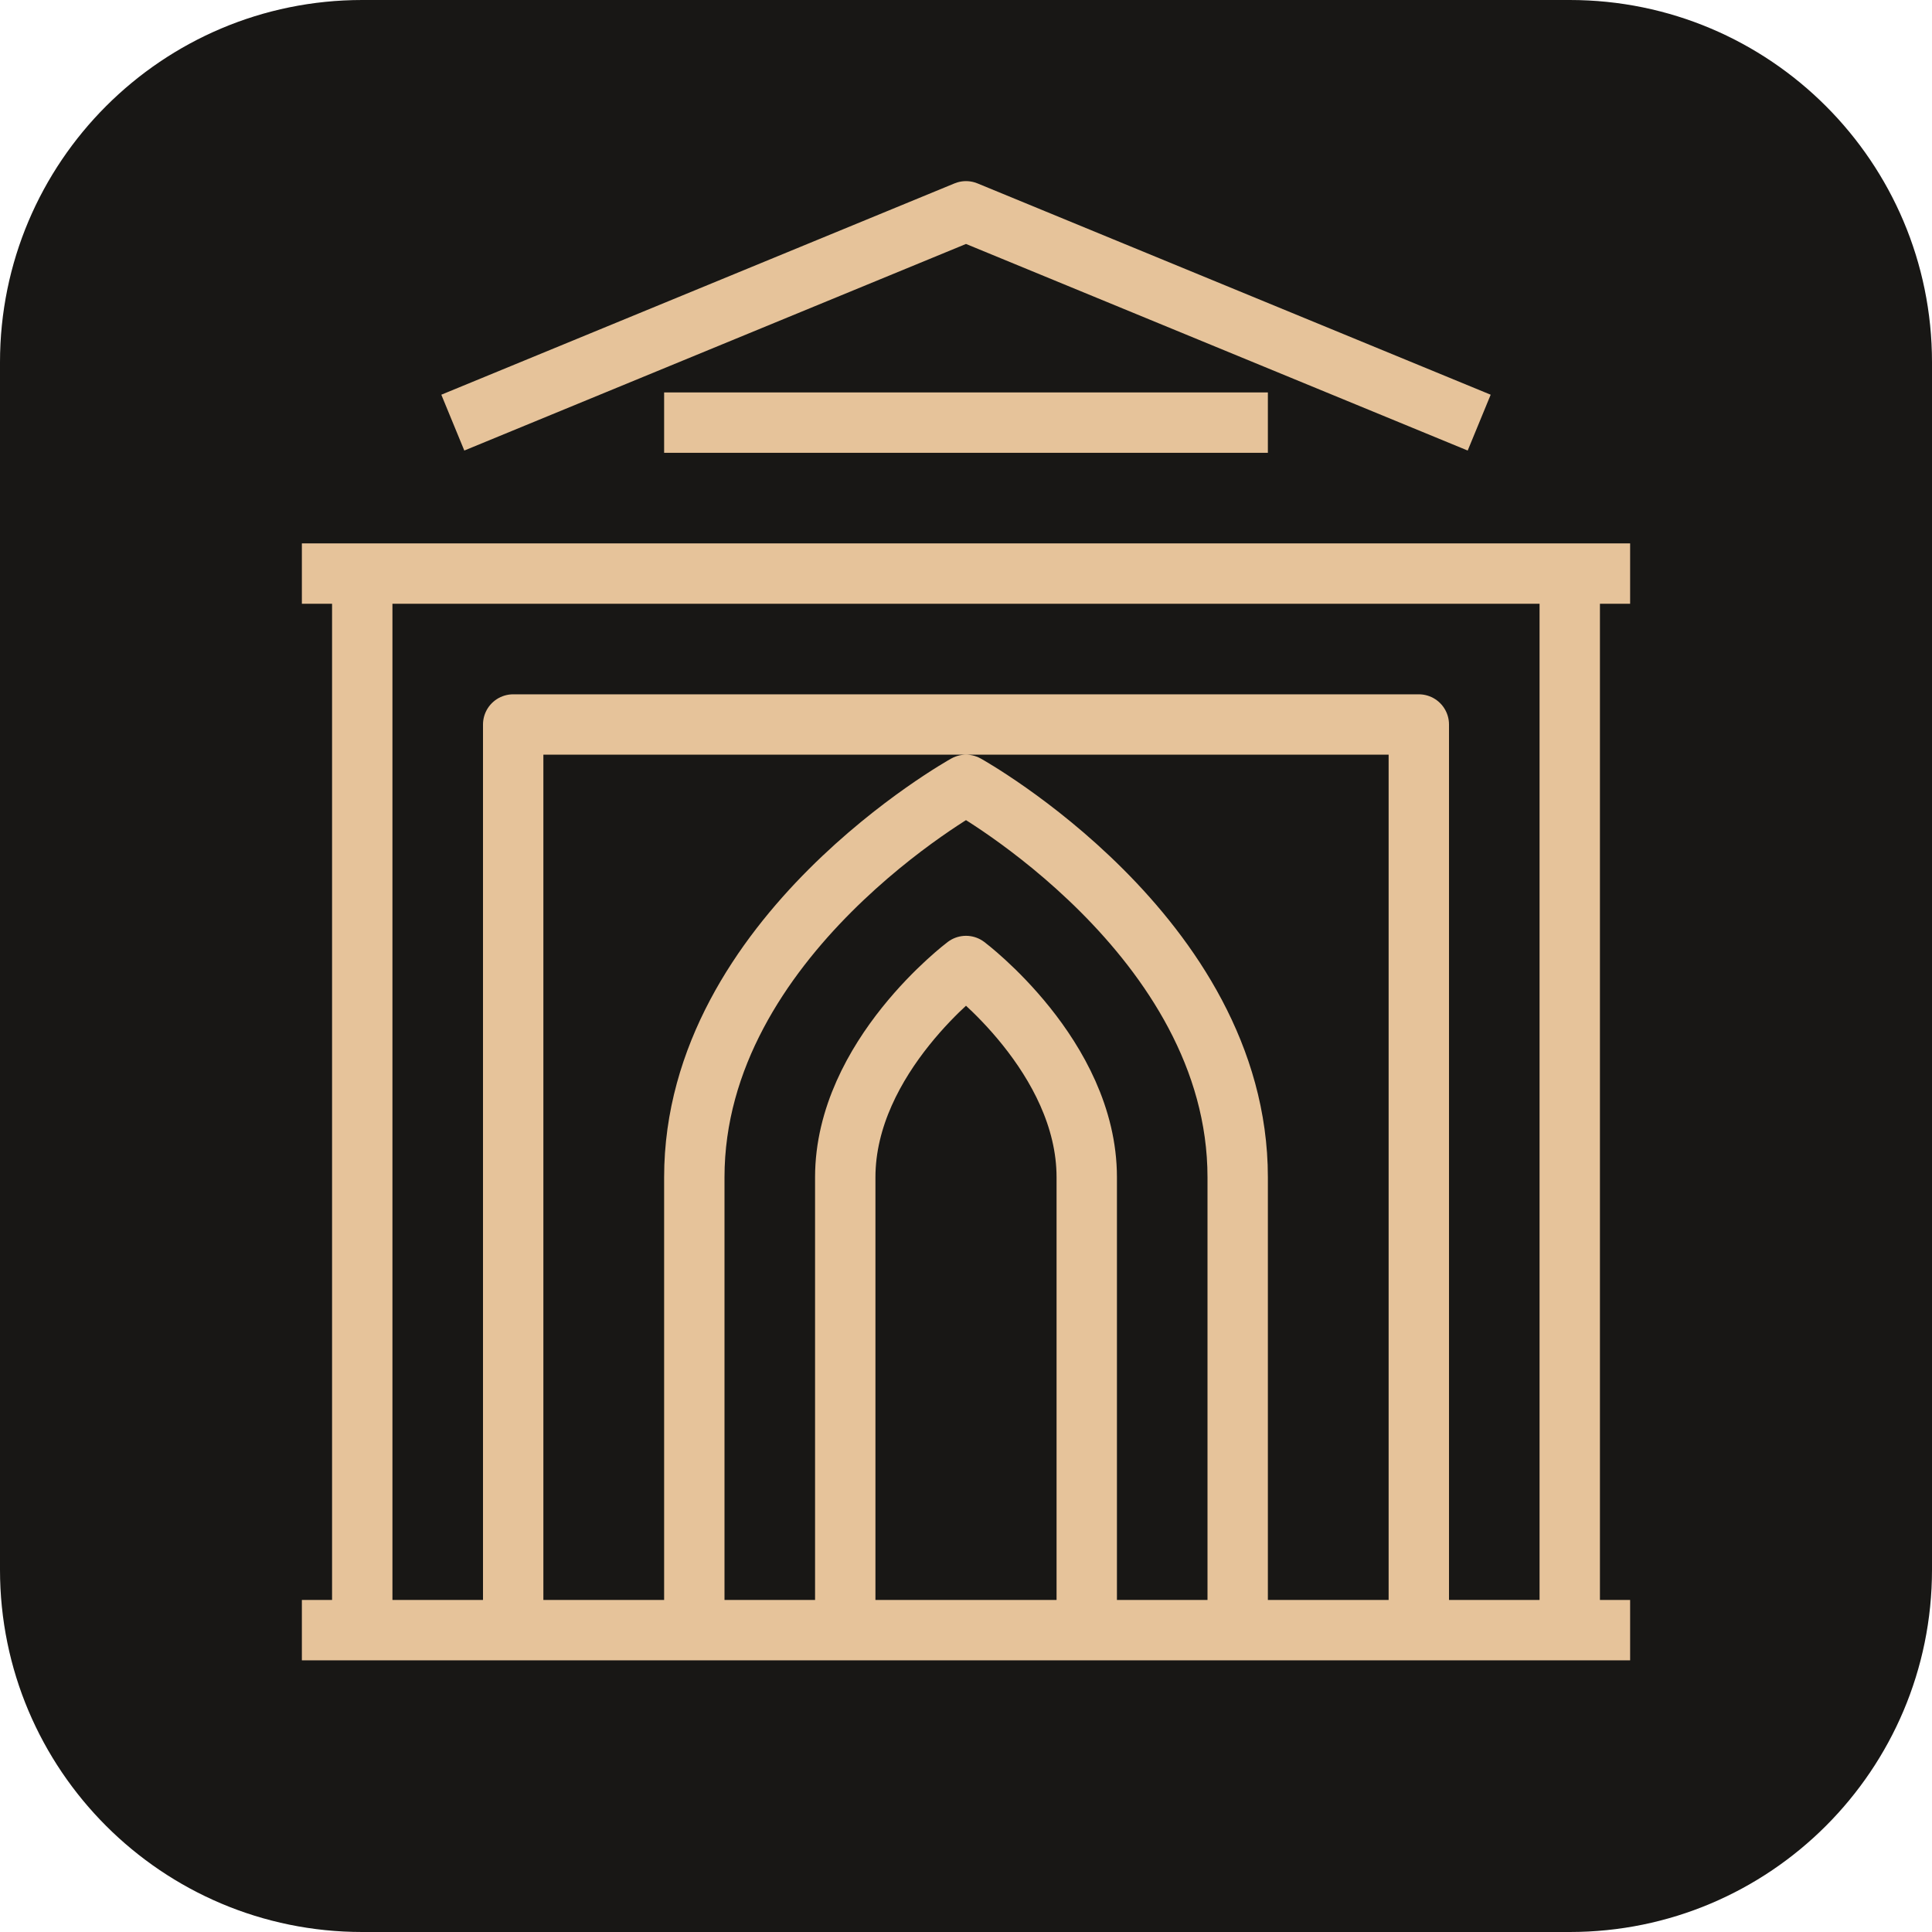
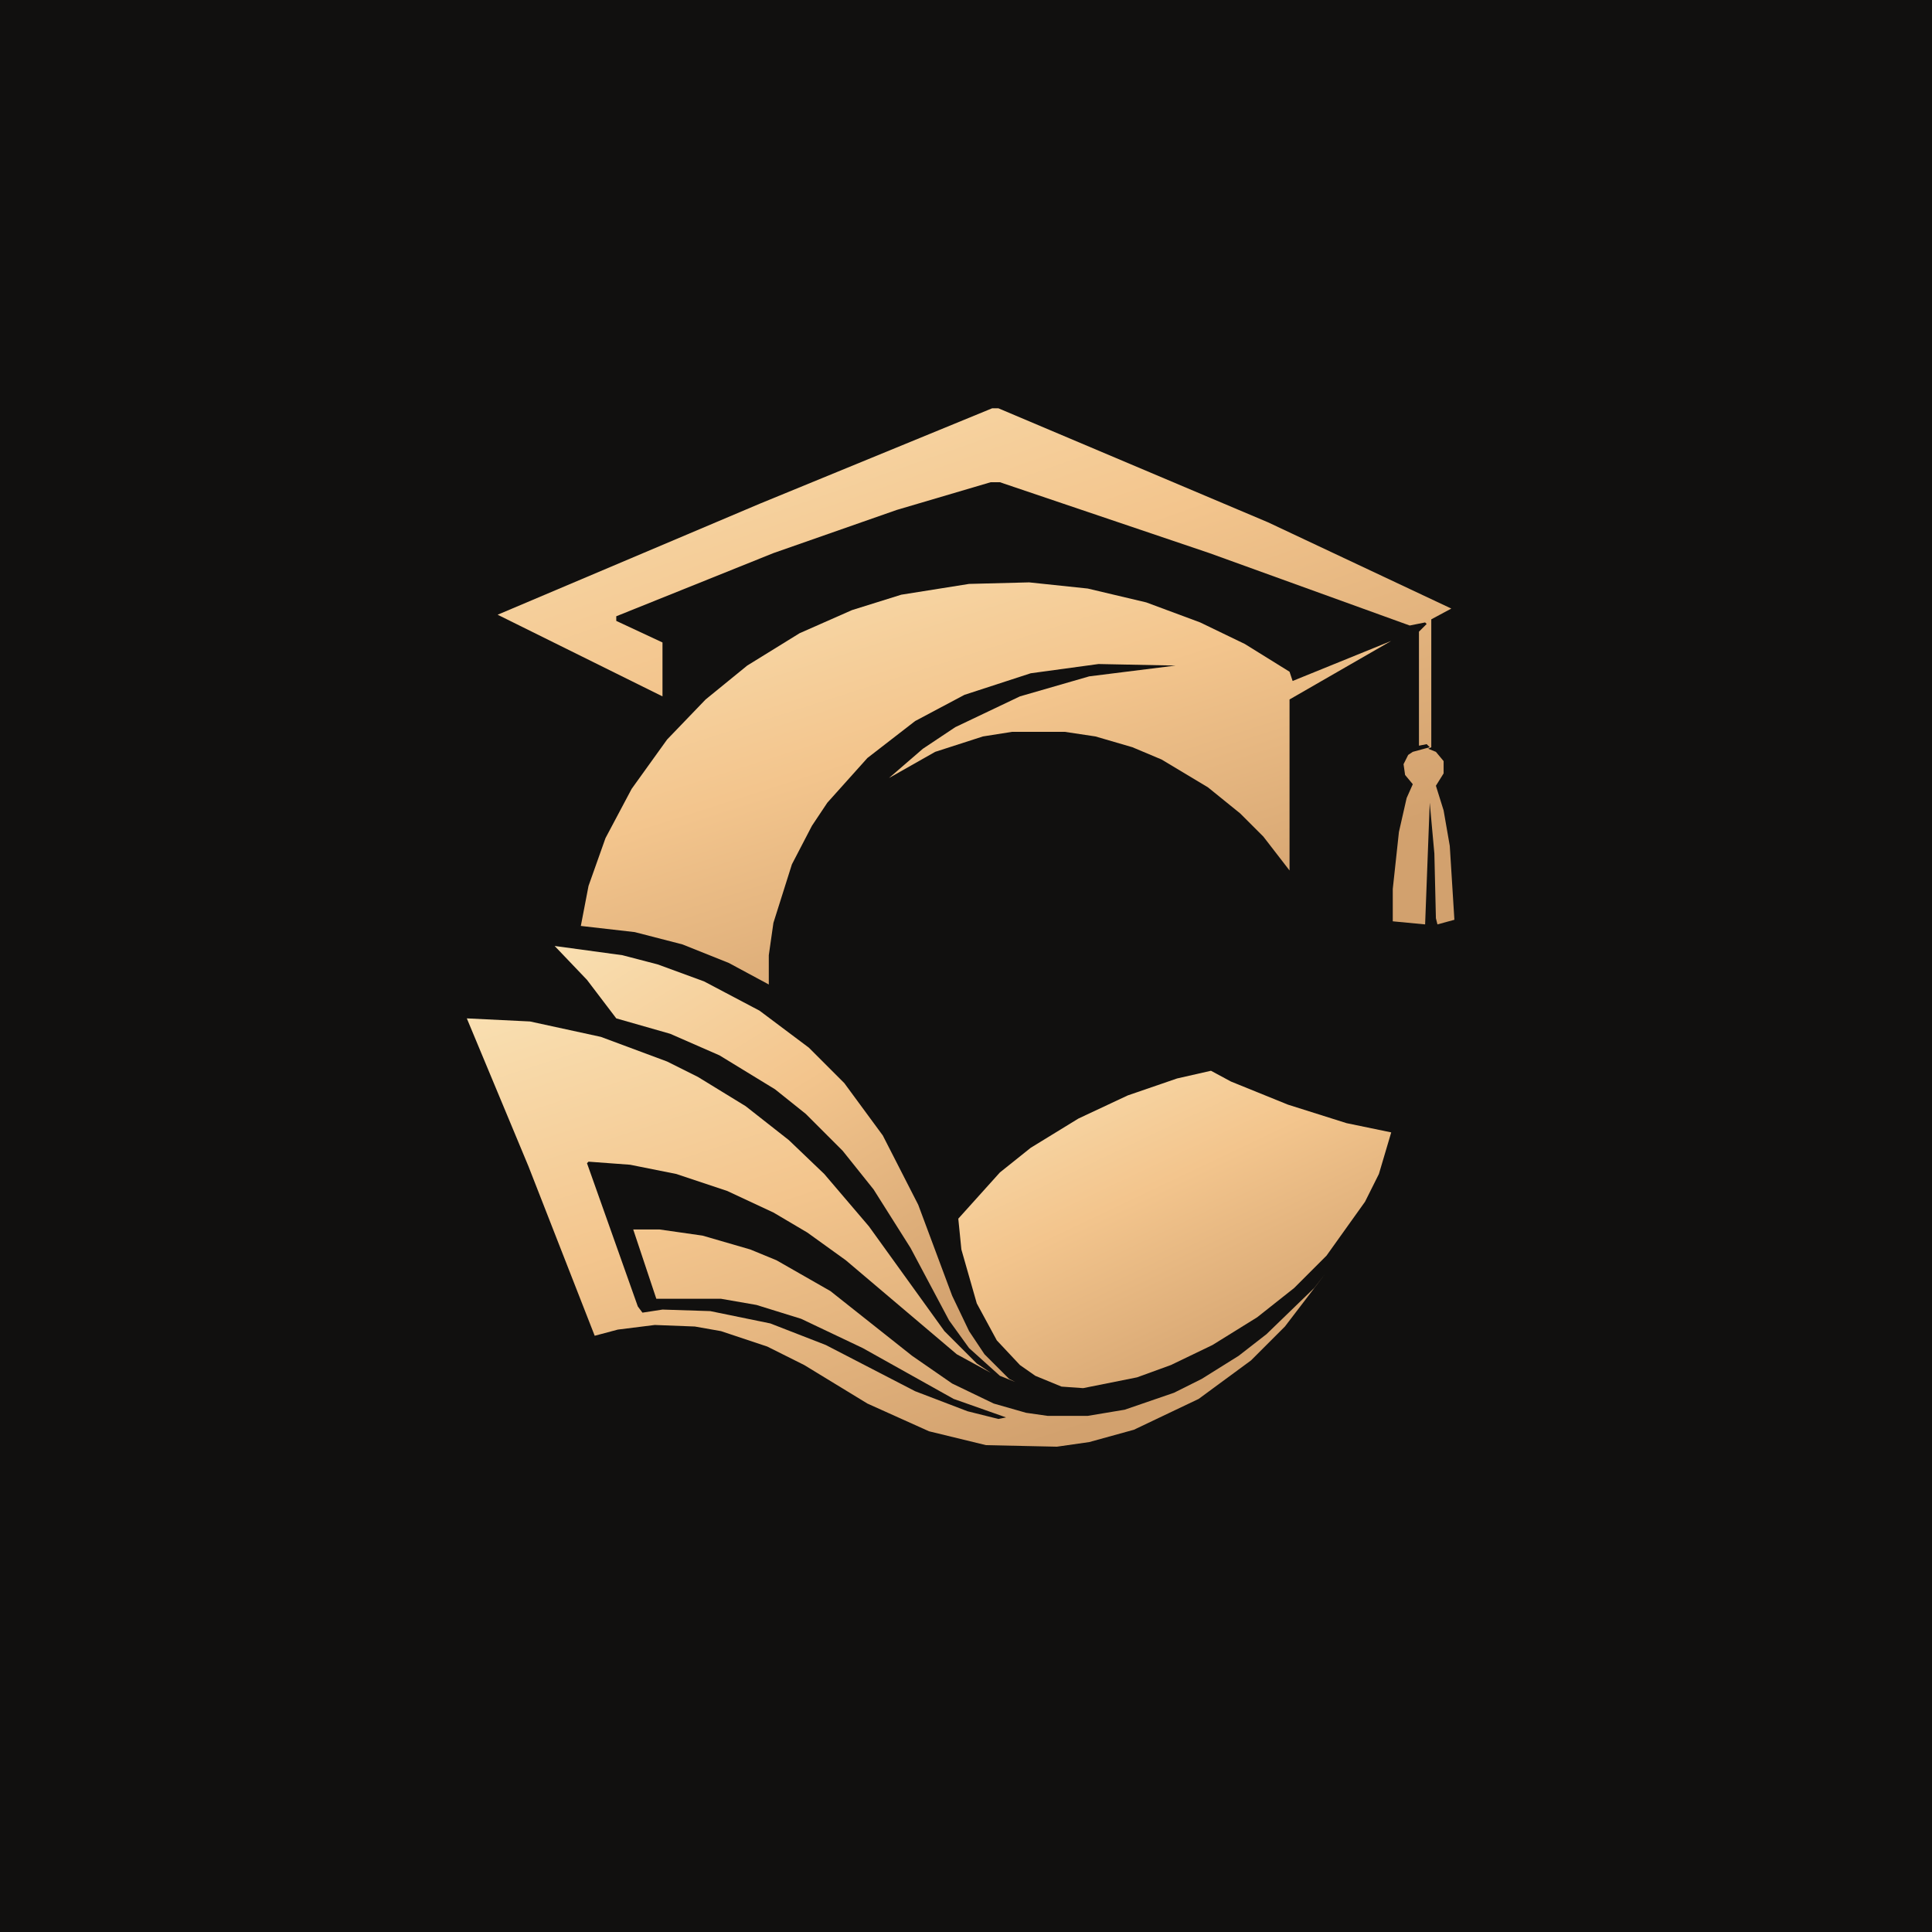
- <svg xmlns="http://www.w3.org/2000/svg" viewBox="0 0 64 64">
-   <rect width="64" height="64" rx="12" fill="#181715" />
-   <g fill="none" stroke="#e6c39a" stroke-width="2" stroke-linejoin="round">
-     <path d="M12 54V19h40v35M17 54V24h30v30M23 54V39c0-8 9-13 9-13s9 5 9 13v15M28 54V39c0-4 4-7 4-7s4 3 4 7v15M10 19h44M15 14l17-7 17 7M22 14h20M10 54h44" />
-   </g>
+ <svg xmlns="http://www.w3.org/2000/svg" viewBox="0 0 1254 1254" width="1254" height="1254" role="img" aria-labelledby="title description">
+   <defs>
+     <linearGradient id="champagne" x1="0" y1="0" x2="0.65" y2="1">
+       <stop offset="0" stop-color="#f9dfb1" />
+       <stop offset="0.46" stop-color="#f3c58d" />
+       <stop offset="1" stop-color="#d2a16e" />
+     </linearGradient>
+     <linearGradient id="edgeGold" x1="0" y1="0" x2="1" y2="1">
+       <stop offset="0" stop-color="#edd3aa" />
+       <stop offset="1" stop-color="#ce9864" />
+     </linearGradient>
+   </defs>
+   <rect width="1254" height="1254" fill="#11100f" />
+   <path id="emblem-1" d="M903 735 L874 729 L836 717 L799 702 L786 695 L764 700 L732 711 L700 726 L669 745 L649 761 L622 791 L624 811 L634 846 L647 870 L662 886 L672 893 L689 900 L703 901 L738 894 L760 886 L787 873 L816 855 L840 836 L861 815 L886 780 L895 762Z" fill="url(#champagne)" />
+   <path id="emblem-2" d="M303 661 L343 757 L386 867 L401 863 L425 860 L451 861 L468 864 L498 874 L522 886 L563 911 L603 929 L640 938 L686 939 L707 936 L736 928 L778 908 L812 883 L834 861 L860 827 L853 836 L822 866 L804 880 L780 895 L762 904 L730 915 L706 919 L680 919 L666 917 L645 911 L618 898 L592 880 L539 838 L504 818 L487 811 L456 802 L428 798 L411 798 L426 843 L468 843 L491 847 L520 856 L560 875 L619 908 L653 920 L648 921 L628 916 L594 903 L536 873 L500 859 L461 851 L430 850 L417 852 L414 848 L381 755 L382 754 L409 756 L439 762 L472 773 L502 787 L524 800 L549 818 L621 879 L643 891 L634 885 L613 864 L564 796 L535 762 L512 740 L484 718 L453 699 L433 689 L390 673 L344 663Z" fill="url(#champagne)" />
+   <path id="emblem-3" d="M360 614 L381 636 L400 661 L435 671 L467 685 L503 707 L523 723 L547 747 L567 772 L591 810 L616 857 L629 875 L649 893 L659 897 L655 895 L639 879 L629 864 L618 841 L596 782 L573 737 L548 703 L525 680 L493 656 L457 637 L427 626 L404 620Z" fill="url(#champagne)" />
+   <path id="emblem-4" d="M903 416 L839 442 L837 436 L808 418 L779 404 L744 391 L706 382 L668 378 L629 379 L585 386 L553 396 L519 411 L485 432 L458 454 L433 480 L410 512 L393 544 L382 575 L377 601 L412 605 L443 613 L473 625 L499 639 L499 620 L502 599 L514 561 L527 536 L537 521 L563 492 L594 468 L626 451 L669 437 L713 431 L763 432 L707 439 L662 452 L620 472 L599 486 L577 505 L607 488 L638 478 L657 475 L691 475 L711 478 L735 485 L754 493 L784 511 L805 528 L820 543 L837 565 L837 454Z" fill="url(#champagne)" />
+   <path id="emblem-5" d="M323 399 L430 452 L430 417 L400 403 L400 400 L502 359 L582 331 L643 313 L649 313 L785 359 L915 406 L925 404 L926 405 L921 410 L921 484 L926 483 L928 485 L917 488 L914 490 L911 496 L912 503 L917 509 L913 518 L908 540 L904 577 L904 598 L925 600 L928 521 L931 554 L932 596 L933 600 L944 597 L941 549 L937 526 L932 510 L937 502 L937 494 L932 488 L927 486 L929 485 L929 402 L942 395 L823 339 L648 265 L644 265 L493 327Z" fill="url(#champagne)" />
</svg>
